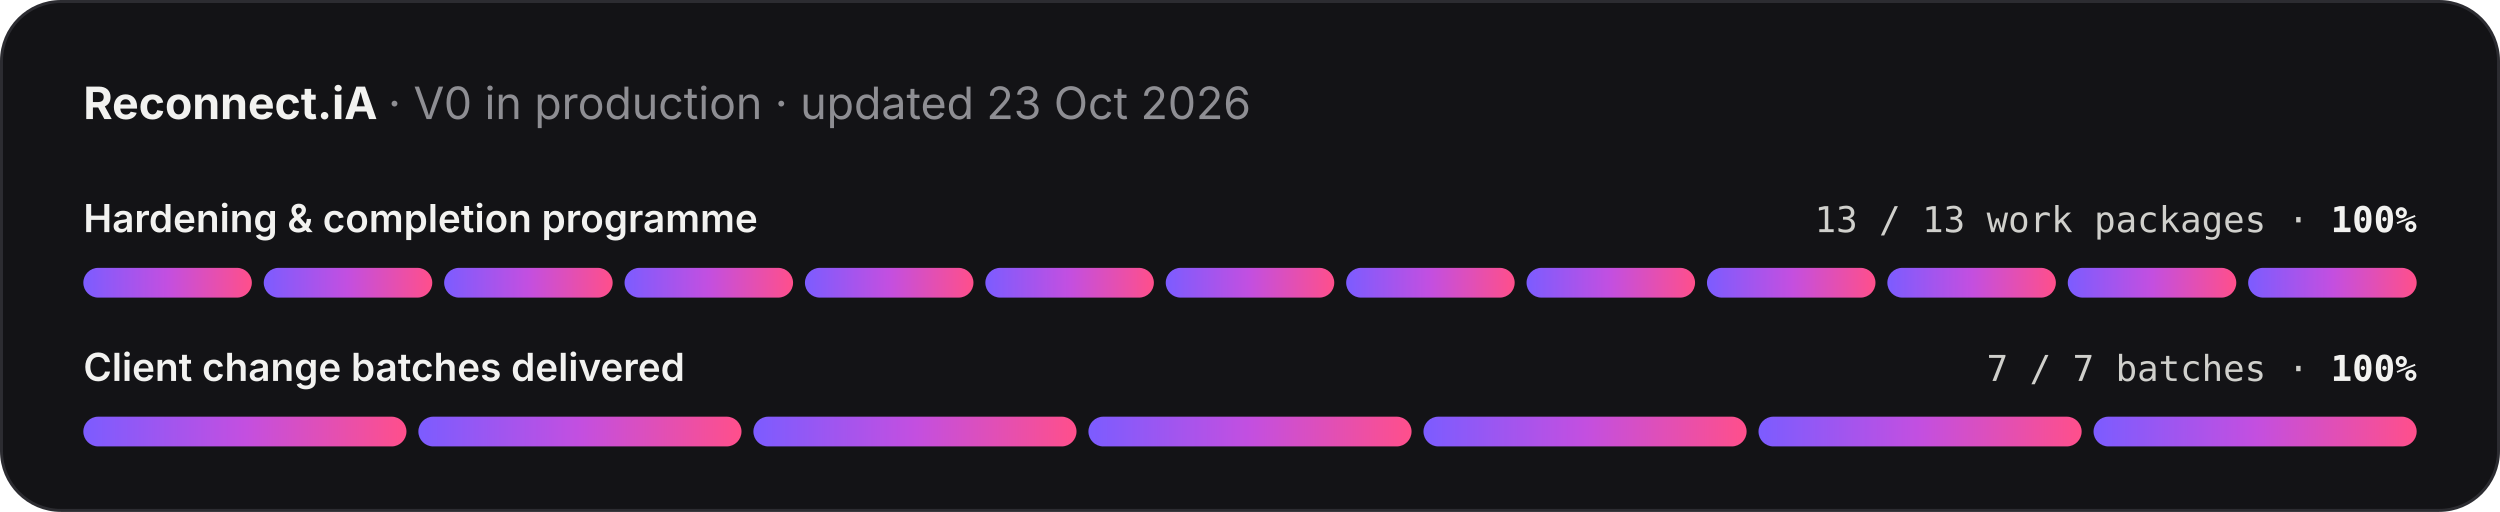
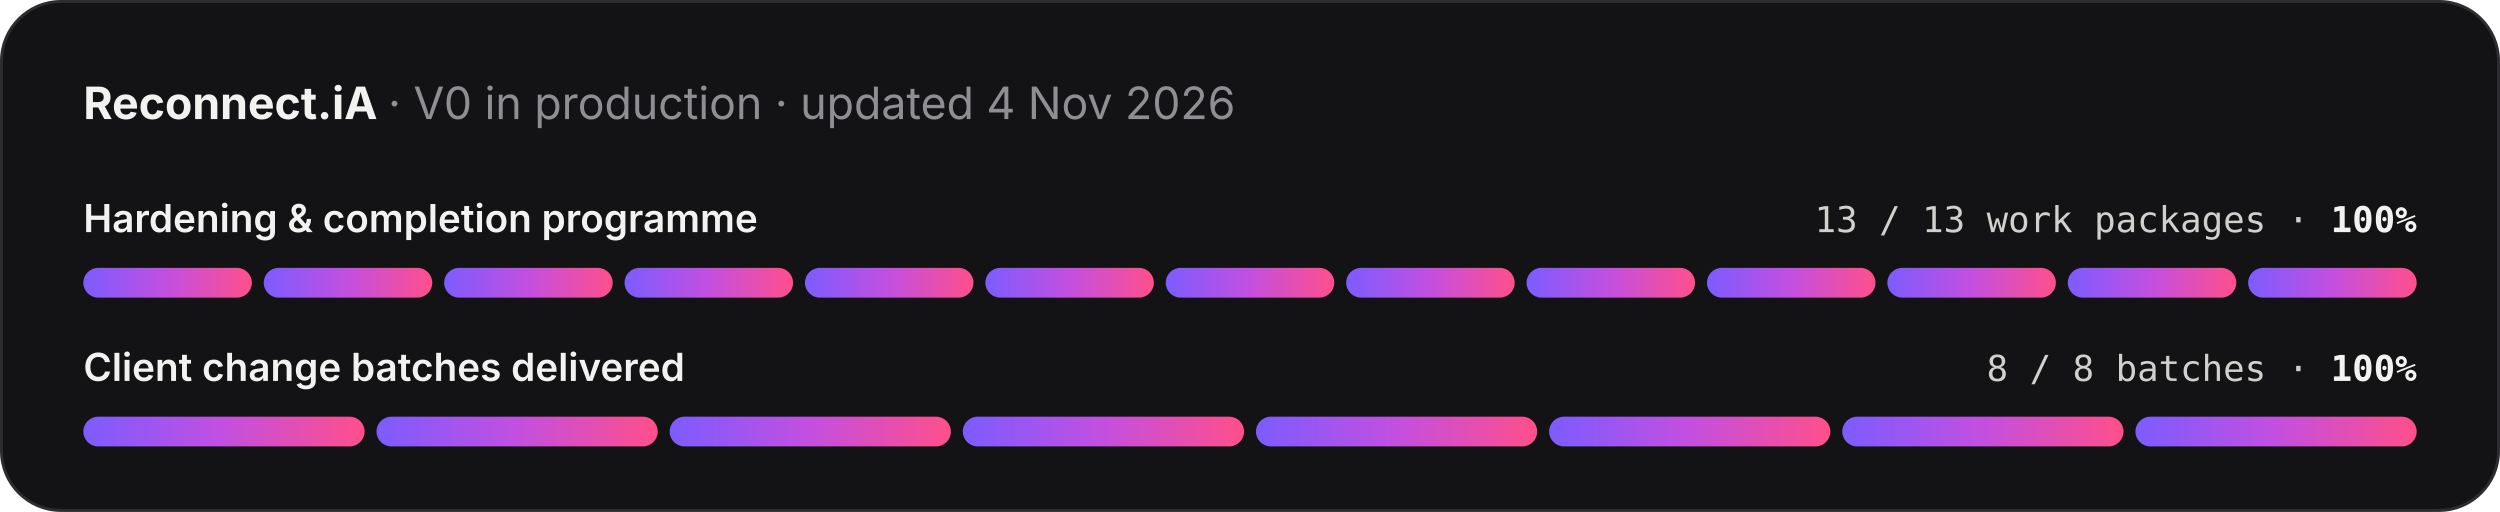
<svg xmlns="http://www.w3.org/2000/svg" width="840" height="172" viewBox="0 0 840 172" role="img" aria-label="Reconnect.iA build progress">
  <defs>
    <linearGradient id="gd" x1="0" x2="1" y1="0" y2="0">
      <stop offset="0" stop-color="#7C5CFF" />
      <stop offset="0.5" stop-color="#C34FE0" />
      <stop offset="1" stop-color="#FF4F8B" />
    </linearGradient>
  </defs>
  <rect x="0.5" y="0.5" width="839" height="171" rx="20" fill="#131316" stroke="#2C2C31" />
-   <text x="28" y="40" font-family="Inter, -apple-system, 'Segoe UI', Helvetica, Arial, sans-serif" font-size="15" font-weight="700" fill="#F2F2F0">Reconnect.iA <tspan font-weight="400" fill="#8E8E93">· V0 in production · updated 23 Oct 2026</tspan>
+   <text x="28" y="40" font-family="Inter, -apple-system, 'Segoe UI', Helvetica, Arial, sans-serif" font-size="15" font-weight="700" fill="#F2F2F0">Reconnect.iA <tspan font-weight="400" fill="#8E8E93">· V0 in production · updated 4 Nov 2026</tspan>
  </text>
  <text x="28" y="78" font-family="Inter, -apple-system, 'Segoe UI', Helvetica, Arial, sans-serif" font-size="13" font-weight="600" fill="#F2F2F0">Hardening &amp; completion programme</text>
  <text x="812" y="78" text-anchor="end" font-family="'JetBrains Mono', ui-monospace, SFMono-Regular, Consolas, monospace" font-size="12" fill="#D0D0CC">13 / 13 work packages · <tspan font-weight="700" fill="#F2F2F0">100%</tspan>
  </text>
  <rect x="28.00" y="90" width="56.62" height="10" rx="5" fill="url(#gd)" />
  <rect x="88.62" y="90" width="56.62" height="10" rx="5" fill="url(#gd)" />
  <rect x="149.23" y="90" width="56.62" height="10" rx="5" fill="url(#gd)" />
  <rect x="209.85" y="90" width="56.62" height="10" rx="5" fill="url(#gd)" />
  <rect x="270.46" y="90" width="56.62" height="10" rx="5" fill="url(#gd)" />
  <rect x="331.08" y="90" width="56.62" height="10" rx="5" fill="url(#gd)" />
  <rect x="391.69" y="90" width="56.62" height="10" rx="5" fill="url(#gd)" />
  <rect x="452.31" y="90" width="56.62" height="10" rx="5" fill="url(#gd)" />
  <rect x="512.92" y="90" width="56.62" height="10" rx="5" fill="url(#gd)" />
  <rect x="573.54" y="90" width="56.62" height="10" rx="5" fill="url(#gd)" />
  <rect x="634.15" y="90" width="56.62" height="10" rx="5" fill="url(#gd)" />
  <rect x="694.77" y="90" width="56.62" height="10" rx="5" fill="url(#gd)" />
  <rect x="755.38" y="90" width="56.62" height="10" rx="5" fill="url(#gd)" />
  <text x="28" y="128" font-family="Inter, -apple-system, 'Segoe UI', Helvetica, Arial, sans-serif" font-size="13" font-weight="600" fill="#F2F2F0">Client change batches delivered</text>
-   <text x="812" y="128" text-anchor="end" font-family="'JetBrains Mono', ui-monospace, SFMono-Regular, Consolas, monospace" font-size="12" fill="#D0D0CC">7 / 7 batches · <tspan font-weight="700" fill="#F2F2F0">100%</tspan>
+   <text x="812" y="128" text-anchor="end" font-family="'JetBrains Mono', ui-monospace, SFMono-Regular, Consolas, monospace" font-size="12" fill="#D0D0CC">8 / 8 batches · <tspan font-weight="700" fill="#F2F2F0">100%</tspan>
  </text>
-   <rect x="28.00" y="140" width="108.57" height="10" rx="5" fill="url(#gd)" />
-   <rect x="140.57" y="140" width="108.57" height="10" rx="5" fill="url(#gd)" />
-   <rect x="253.14" y="140" width="108.57" height="10" rx="5" fill="url(#gd)" />
-   <rect x="365.71" y="140" width="108.57" height="10" rx="5" fill="url(#gd)" />
-   <rect x="478.29" y="140" width="108.57" height="10" rx="5" fill="url(#gd)" />
-   <rect x="590.86" y="140" width="108.57" height="10" rx="5" fill="url(#gd)" />
-   <rect x="703.43" y="140" width="108.57" height="10" rx="5" fill="url(#gd)" />
+   <rect x="28.00" y="140" width="94.50" height="10" rx="5" fill="url(#gd)" />
+   <rect x="126.50" y="140" width="94.50" height="10" rx="5" fill="url(#gd)" />
+   <rect x="225.00" y="140" width="94.50" height="10" rx="5" fill="url(#gd)" />
+   <rect x="323.50" y="140" width="94.50" height="10" rx="5" fill="url(#gd)" />
+   <rect x="422.00" y="140" width="94.50" height="10" rx="5" fill="url(#gd)" />
+   <rect x="520.50" y="140" width="94.50" height="10" rx="5" fill="url(#gd)" />
+   <rect x="619.00" y="140" width="94.50" height="10" rx="5" fill="url(#gd)" />
+   <rect x="717.50" y="140" width="94.50" height="10" rx="5" fill="url(#gd)" />
</svg>
